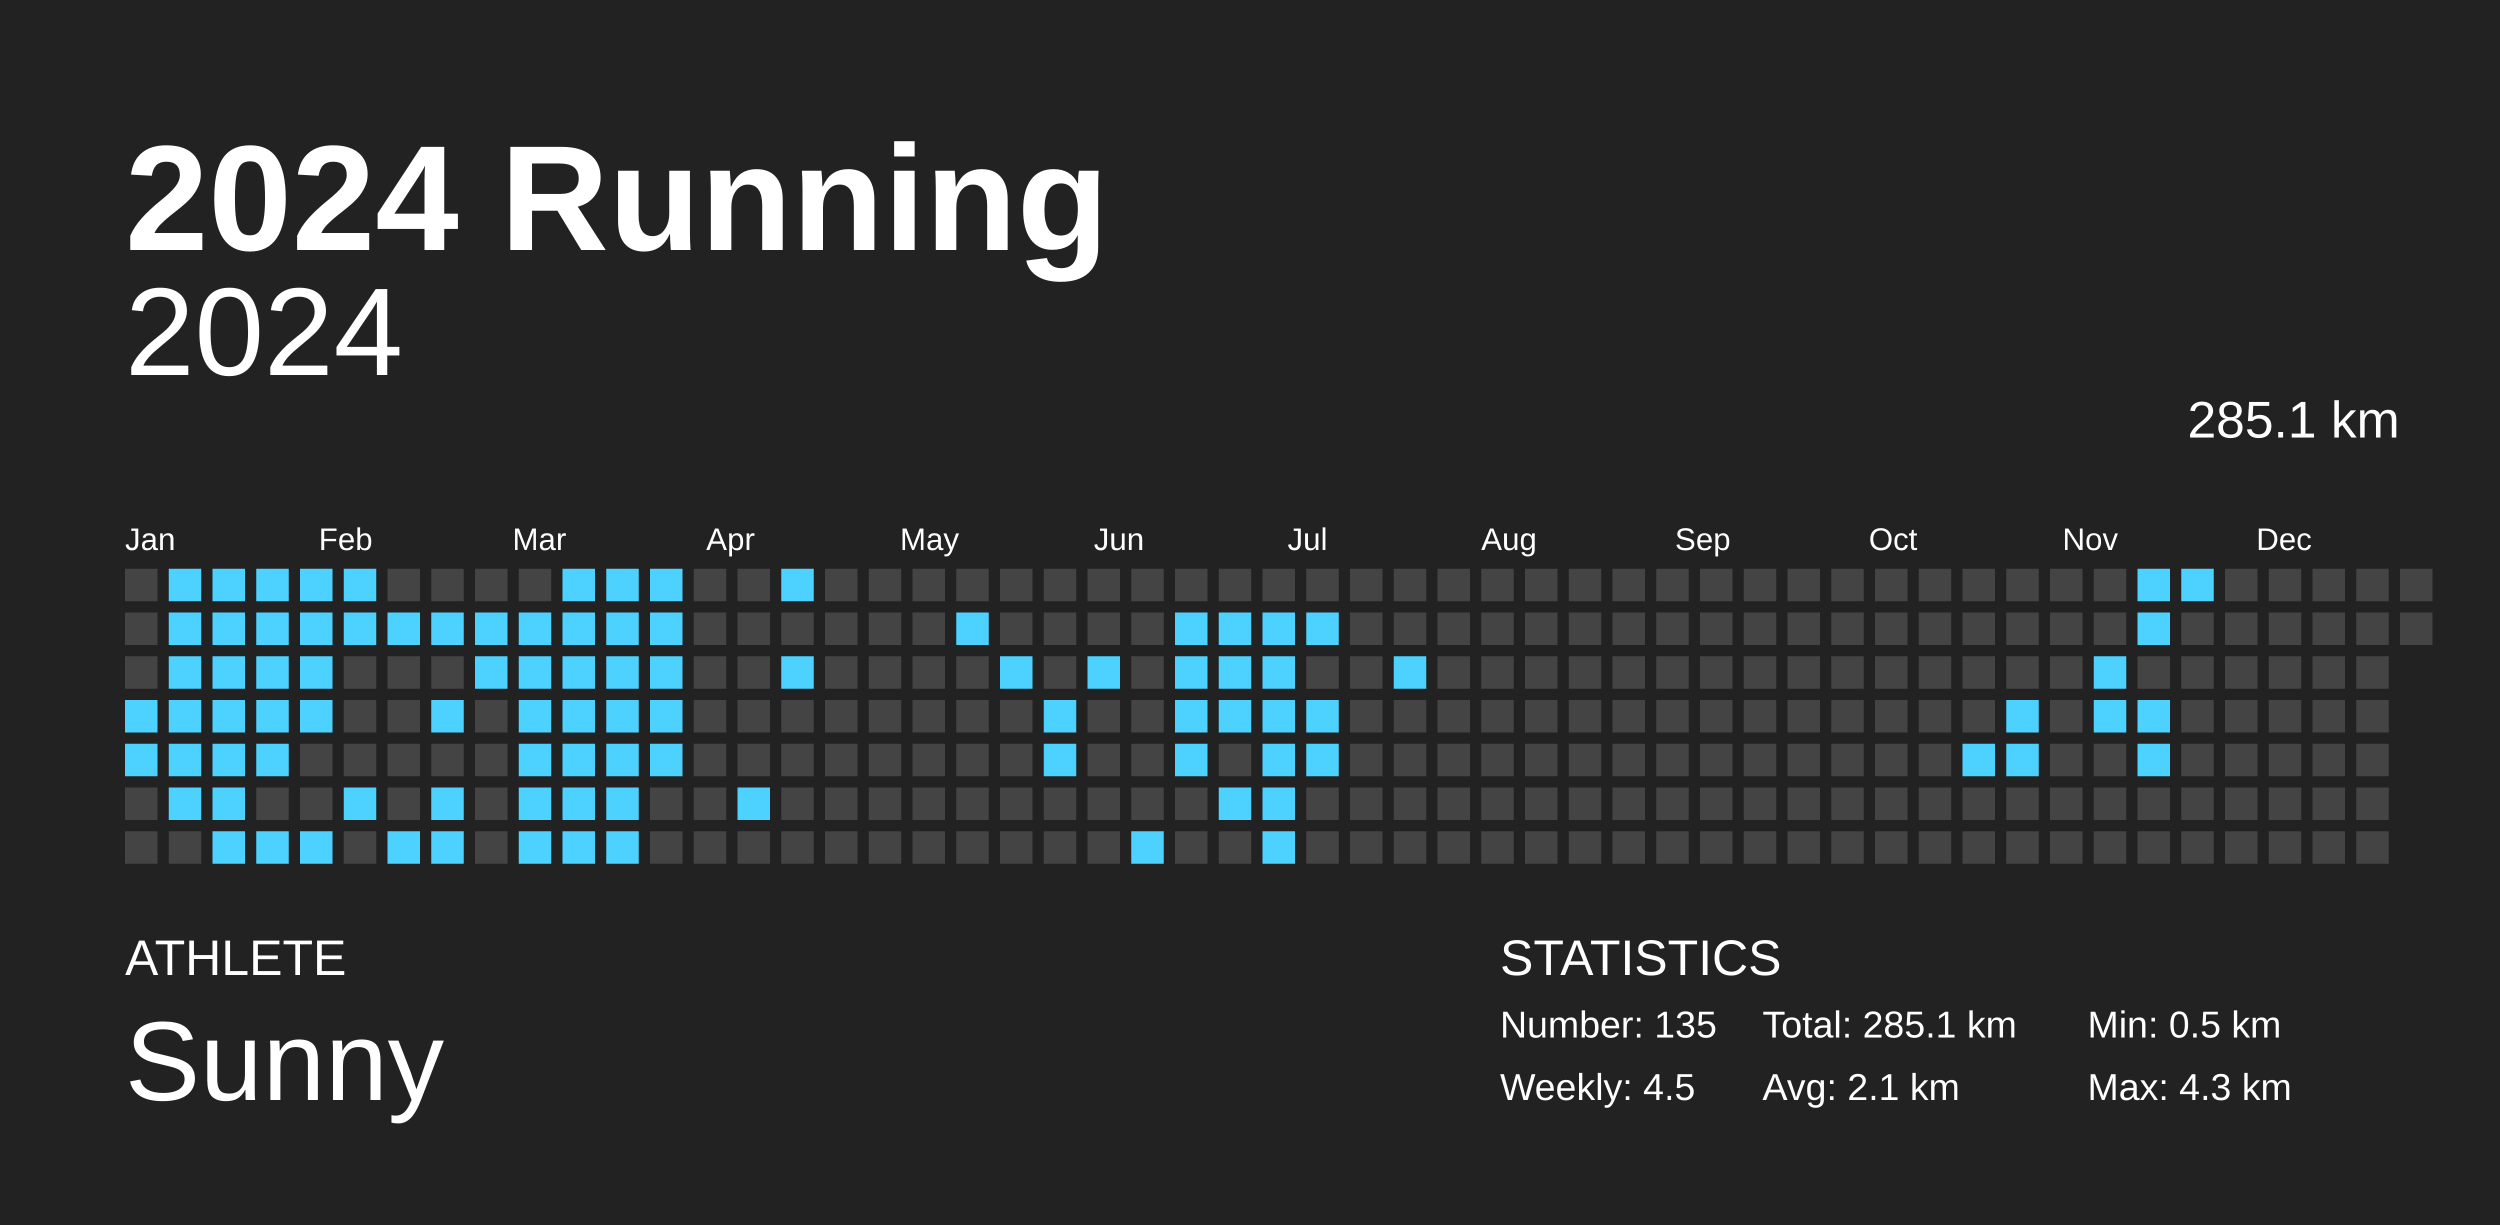
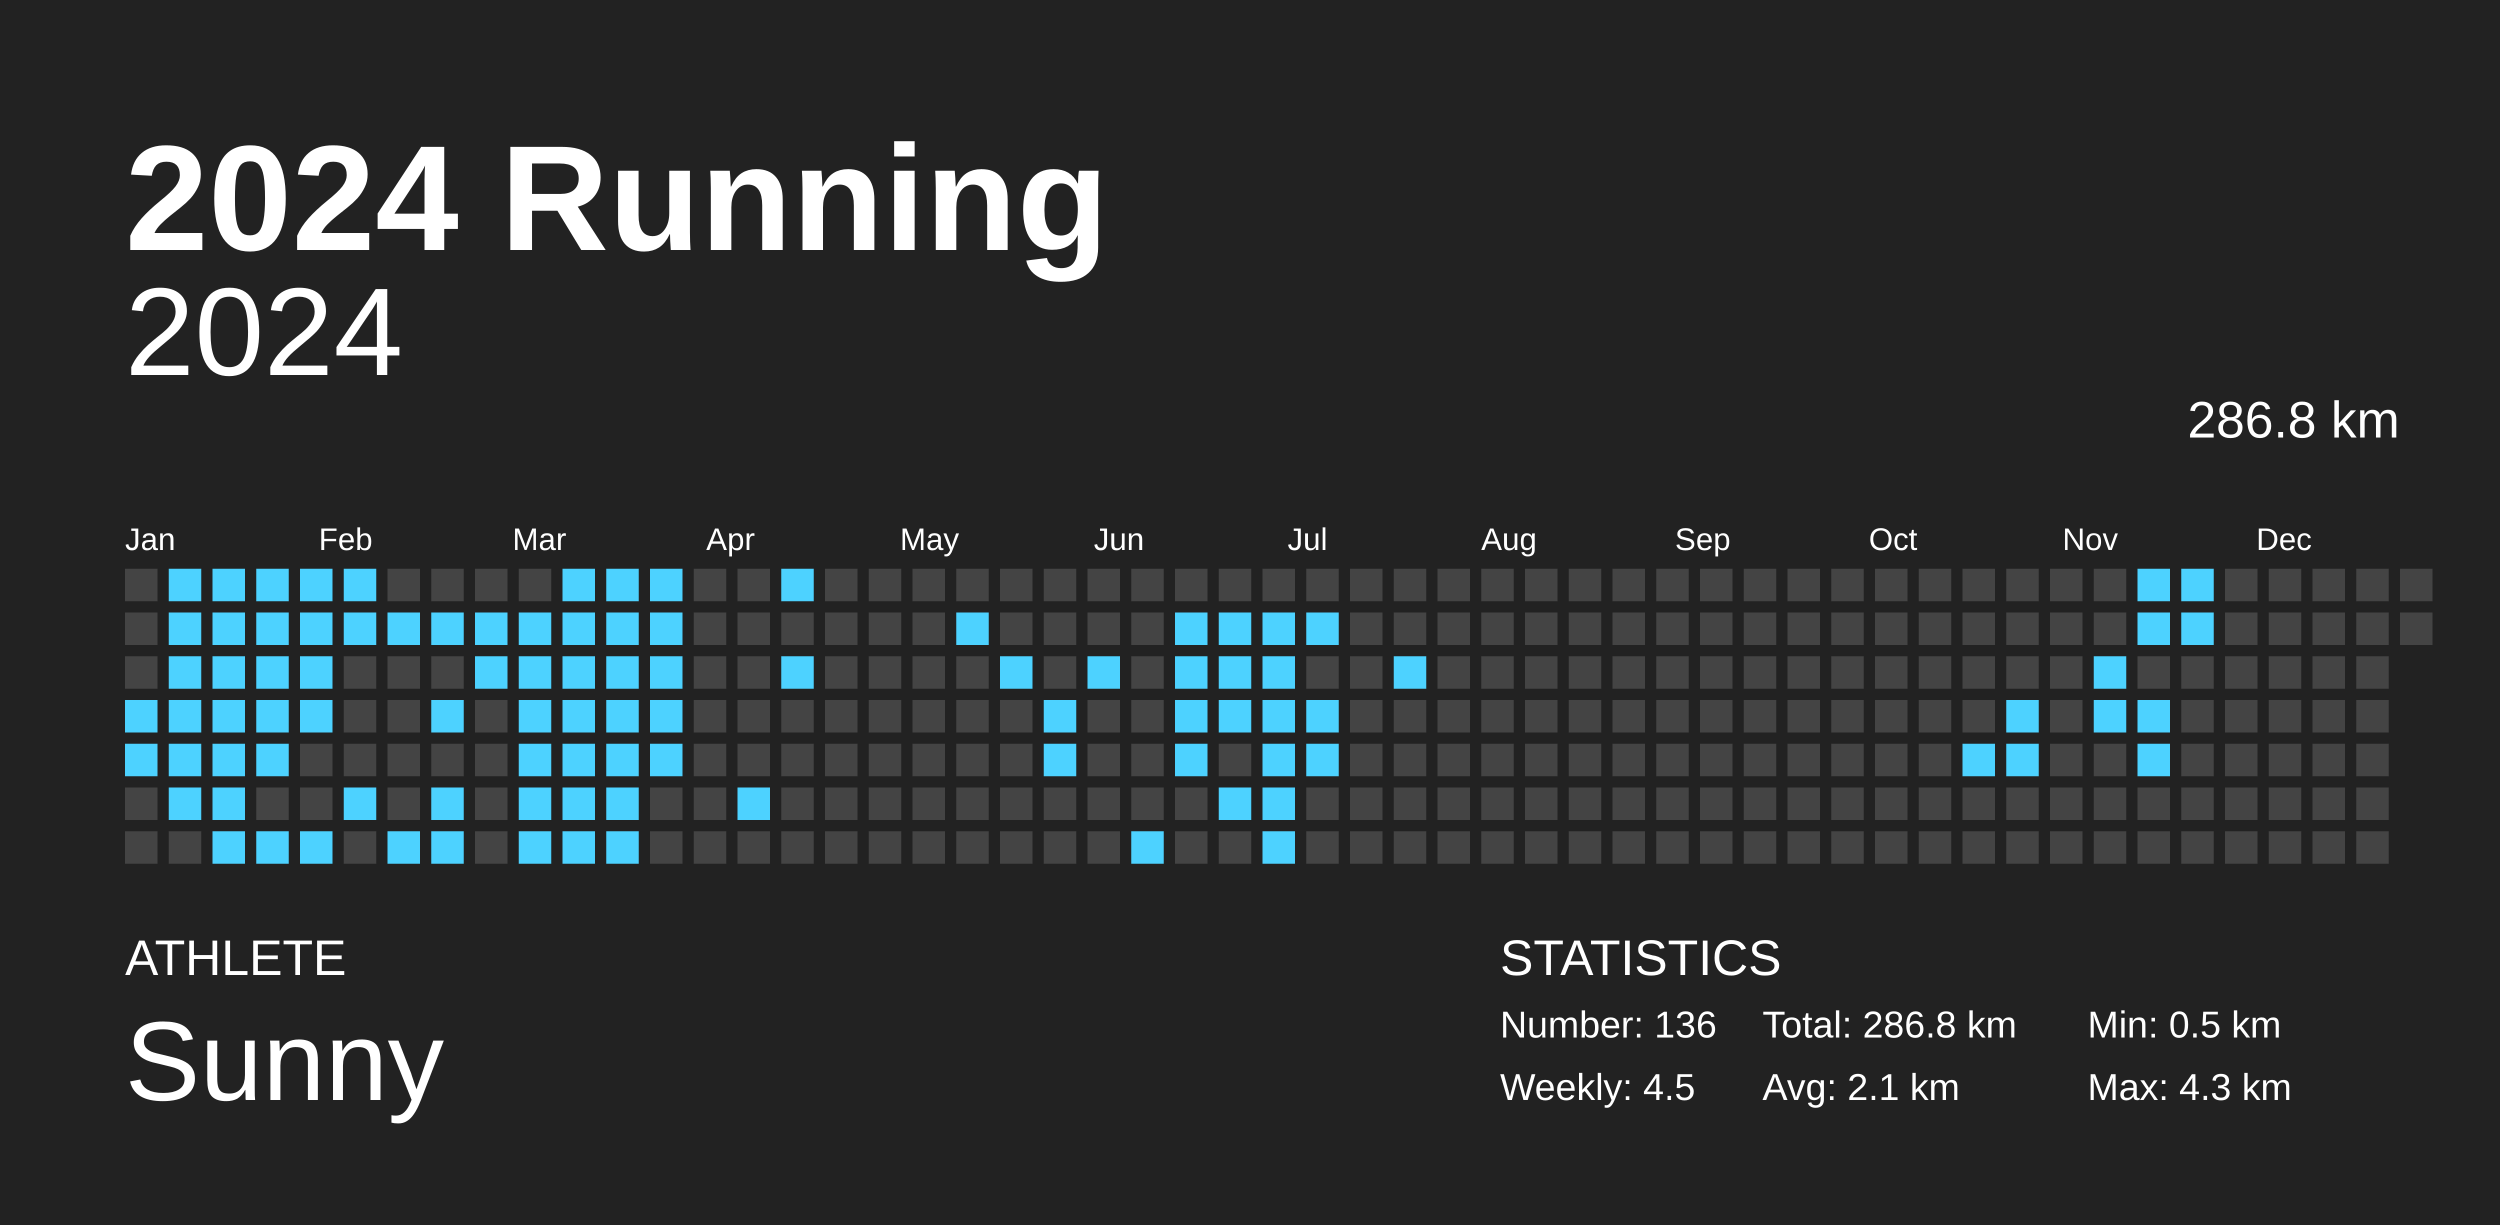
<svg xmlns="http://www.w3.org/2000/svg" baseProfile="full" height="98mm" version="1.1" viewBox="0,0,200,98" width="200mm">
  <defs />
  <rect fill="#222222" height="98" width="200" x="0" y="0" />
  <text fill="#FFFFFF" style="font-size:12px; font-family:Arial; font-weight:bold;" x="10" y="20">2024 Running</text>
  <text fill="#FFFFFF" style="font-size:4px; font-family:Arial" x="10" y="78">ATHLETE</text>
  <text fill="#FFFFFF" style="font-size:9px; font-family:Arial" x="10" y="88">Sunny</text>
  <text fill="#FFFFFF" style="font-size:4px; font-family:Arial" x="120" y="78">STATISTICS</text>
-   <text fill="#FFFFFF" style="font-size:3px; font-family:Arial" x="120" y="83">Number: 135</text>
+   <text fill="#FFFFFF" style="font-size:3px; font-family:Arial" x="120" y="83">Number: 136</text>
  <text fill="#FFFFFF" style="font-size:3px; font-family:Arial" x="120" y="88">Weekly: 4.5</text>
-   <text fill="#FFFFFF" style="font-size:3px; font-family:Arial" x="141" y="83">Total: 285.1 km</text>
+   <text fill="#FFFFFF" style="font-size:3px; font-family:Arial" x="141" y="83">Total: 286.8 km</text>
  <text fill="#FFFFFF" style="font-size:3px; font-family:Arial" x="141" y="88">Avg: 2.1 km</text>
  <text fill="#FFFFFF" style="font-size:3px; font-family:Arial" x="167" y="83">Min: 0.5 km</text>
  <text fill="#FFFFFF" style="font-size:3px; font-family:Arial" x="167" y="88">Max: 4.3 km</text>
  <text alignment-baseline="hanging" fill="#FFFFFF" style="font-size:10.0px; font-family:Arial;" x="10" y="30">2024</text>
-   <text alignment-baseline="hanging" fill="#FFFFFF" style="font-size:4.125px; font-family:Arial;" x="175" y="35">285.1 km</text>
+   <text alignment-baseline="hanging" fill="#FFFFFF" style="font-size:4.125px; font-family:Arial;" x="175" y="35">286.8 km</text>
  <text fill="#FFFFFF" style="font-size:2.5px; font-family:Arial" x="10.0" y="44">Jan</text>
  <text fill="#FFFFFF" style="font-size:2.5px; font-family:Arial" x="25.5" y="44">Feb</text>
  <text fill="#FFFFFF" style="font-size:2.5px; font-family:Arial" x="41.0" y="44">Mar</text>
  <text fill="#FFFFFF" style="font-size:2.5px; font-family:Arial" x="56.5" y="44">Apr</text>
  <text fill="#FFFFFF" style="font-size:2.5px; font-family:Arial" x="72.0" y="44">May</text>
  <text fill="#FFFFFF" style="font-size:2.5px; font-family:Arial" x="87.5" y="44">Jun</text>
  <text fill="#FFFFFF" style="font-size:2.5px; font-family:Arial" x="103.0" y="44">Jul</text>
  <text fill="#FFFFFF" style="font-size:2.5px; font-family:Arial" x="118.5" y="44">Aug</text>
  <text fill="#FFFFFF" style="font-size:2.5px; font-family:Arial" x="134.0" y="44">Sep</text>
  <text fill="#FFFFFF" style="font-size:2.5px; font-family:Arial" x="149.5" y="44">Oct</text>
  <text fill="#FFFFFF" style="font-size:2.5px; font-family:Arial" x="165.0" y="44">Nov</text>
  <text fill="#FFFFFF" style="font-size:2.5px; font-family:Arial" x="180.5" y="44">Dec</text>
  <rect fill="#444444" height="2.6" width="2.6" x="10.0" y="45.5" />
  <rect fill="#444444" height="2.6" width="2.6" x="10.0" y="49.0" />
  <rect fill="#444444" height="2.6" width="2.6" x="10.0" y="52.5" />
  <rect fill="#4dd2ff" height="2.6" width="2.6" x="10.0" y="56.0" />
  <rect fill="#4dd2ff" height="2.6" width="2.6" x="10.0" y="59.5" />
  <rect fill="#444444" height="2.6" width="2.6" x="10.0" y="63.0" />
  <rect fill="#444444" height="2.6" width="2.6" x="10.0" y="66.5" />
  <rect fill="#4dd2ff" height="2.6" width="2.6" x="13.5" y="45.5" />
  <rect fill="#4dd2ff" height="2.6" width="2.6" x="13.5" y="49.0" />
  <rect fill="#4dd2ff" height="2.6" width="2.6" x="13.5" y="52.5" />
  <rect fill="#4dd2ff" height="2.6" width="2.6" x="13.5" y="56.0" />
  <rect fill="#4dd2ff" height="2.6" width="2.6" x="13.5" y="59.5" />
  <rect fill="#4dd2ff" height="2.6" width="2.6" x="13.5" y="63.0" />
  <rect fill="#444444" height="2.6" width="2.6" x="13.5" y="66.5" />
  <rect fill="#4dd2ff" height="2.6" width="2.6" x="17.0" y="45.5" />
  <rect fill="#4dd2ff" height="2.6" width="2.6" x="17.0" y="49.0" />
  <rect fill="#4dd2ff" height="2.6" width="2.6" x="17.0" y="52.5" />
  <rect fill="#4dd2ff" height="2.6" width="2.6" x="17.0" y="56.0" />
  <rect fill="#4dd2ff" height="2.6" width="2.6" x="17.0" y="59.5" />
  <rect fill="#4dd2ff" height="2.6" width="2.6" x="17.0" y="63.0" />
  <rect fill="#4dd2ff" height="2.6" width="2.6" x="17.0" y="66.5" />
  <rect fill="#4dd2ff" height="2.6" width="2.6" x="20.5" y="45.5" />
  <rect fill="#4dd2ff" height="2.6" width="2.6" x="20.5" y="49.0" />
  <rect fill="#4dd2ff" height="2.6" width="2.6" x="20.5" y="52.5" />
  <rect fill="#4dd2ff" height="2.6" width="2.6" x="20.5" y="56.0" />
  <rect fill="#4dd2ff" height="2.6" width="2.6" x="20.5" y="59.5" />
  <rect fill="#444444" height="2.6" width="2.6" x="20.5" y="63.0" />
  <rect fill="#4dd2ff" height="2.6" width="2.6" x="20.5" y="66.5" />
  <rect fill="#4dd2ff" height="2.6" width="2.6" x="24.0" y="45.5" />
  <rect fill="#4dd2ff" height="2.6" width="2.6" x="24.0" y="49.0" />
  <rect fill="#4dd2ff" height="2.6" width="2.6" x="24.0" y="52.5" />
  <rect fill="#4dd2ff" height="2.6" width="2.6" x="24.0" y="56.0" />
  <rect fill="#444444" height="2.6" width="2.6" x="24.0" y="59.5" />
  <rect fill="#444444" height="2.6" width="2.6" x="24.0" y="63.0" />
  <rect fill="#4dd2ff" height="2.6" width="2.6" x="24.0" y="66.5" />
  <rect fill="#4dd2ff" height="2.6" width="2.6" x="27.5" y="45.5" />
  <rect fill="#4dd2ff" height="2.6" width="2.6" x="27.5" y="49.0" />
  <rect fill="#444444" height="2.6" width="2.6" x="27.5" y="52.5" />
  <rect fill="#444444" height="2.6" width="2.6" x="27.5" y="56.0" />
  <rect fill="#444444" height="2.6" width="2.6" x="27.5" y="59.5" />
  <rect fill="#4dd2ff" height="2.6" width="2.6" x="27.5" y="63.0" />
  <rect fill="#444444" height="2.6" width="2.6" x="27.5" y="66.5" />
  <rect fill="#444444" height="2.6" width="2.6" x="31.0" y="45.5" />
  <rect fill="#4dd2ff" height="2.6" width="2.6" x="31.0" y="49.0" />
  <rect fill="#444444" height="2.6" width="2.6" x="31.0" y="52.5" />
  <rect fill="#444444" height="2.6" width="2.6" x="31.0" y="56.0" />
  <rect fill="#444444" height="2.6" width="2.6" x="31.0" y="59.5" />
  <rect fill="#444444" height="2.6" width="2.6" x="31.0" y="63.0" />
  <rect fill="#4dd2ff" height="2.6" width="2.6" x="31.0" y="66.5" />
  <rect fill="#444444" height="2.6" width="2.6" x="34.5" y="45.5" />
  <rect fill="#4dd2ff" height="2.6" width="2.6" x="34.5" y="49.0" />
  <rect fill="#444444" height="2.6" width="2.6" x="34.5" y="52.5" />
  <rect fill="#4dd2ff" height="2.6" width="2.6" x="34.5" y="56.0" />
  <rect fill="#444444" height="2.6" width="2.6" x="34.5" y="59.5" />
  <rect fill="#4dd2ff" height="2.6" width="2.6" x="34.5" y="63.0" />
  <rect fill="#4dd2ff" height="2.6" width="2.6" x="34.5" y="66.5" />
  <rect fill="#444444" height="2.6" width="2.6" x="38.0" y="45.5" />
  <rect fill="#4dd2ff" height="2.6" width="2.6" x="38.0" y="49.0" />
  <rect fill="#4dd2ff" height="2.6" width="2.6" x="38.0" y="52.5" />
  <rect fill="#444444" height="2.6" width="2.6" x="38.0" y="56.0" />
  <rect fill="#444444" height="2.6" width="2.6" x="38.0" y="59.5" />
  <rect fill="#444444" height="2.6" width="2.6" x="38.0" y="63.0" />
  <rect fill="#444444" height="2.6" width="2.6" x="38.0" y="66.5" />
  <rect fill="#444444" height="2.6" width="2.6" x="41.5" y="45.5" />
  <rect fill="#4dd2ff" height="2.6" width="2.6" x="41.5" y="49.0" />
  <rect fill="#4dd2ff" height="2.6" width="2.6" x="41.5" y="52.5" />
  <rect fill="#4dd2ff" height="2.6" width="2.6" x="41.5" y="56.0" />
  <rect fill="#4dd2ff" height="2.6" width="2.6" x="41.5" y="59.5" />
  <rect fill="#4dd2ff" height="2.6" width="2.6" x="41.5" y="63.0" />
  <rect fill="#4dd2ff" height="2.6" width="2.6" x="41.5" y="66.5" />
  <rect fill="#4dd2ff" height="2.6" width="2.6" x="45.0" y="45.5" />
  <rect fill="#4dd2ff" height="2.6" width="2.6" x="45.0" y="49.0" />
  <rect fill="#4dd2ff" height="2.6" width="2.6" x="45.0" y="52.5" />
  <rect fill="#4dd2ff" height="2.6" width="2.6" x="45.0" y="56.0" />
  <rect fill="#4dd2ff" height="2.6" width="2.6" x="45.0" y="59.5" />
  <rect fill="#4dd2ff" height="2.6" width="2.6" x="45.0" y="63.0" />
  <rect fill="#4dd2ff" height="2.6" width="2.6" x="45.0" y="66.5" />
  <rect fill="#4dd2ff" height="2.6" width="2.6" x="48.5" y="45.5" />
  <rect fill="#4dd2ff" height="2.6" width="2.6" x="48.5" y="49.0" />
  <rect fill="#4dd2ff" height="2.6" width="2.6" x="48.5" y="52.5" />
  <rect fill="#4dd2ff" height="2.6" width="2.6" x="48.5" y="56.0" />
  <rect fill="#4dd2ff" height="2.6" width="2.6" x="48.5" y="59.5" />
  <rect fill="#4dd2ff" height="2.6" width="2.6" x="48.5" y="63.0" />
  <rect fill="#4dd2ff" height="2.6" width="2.6" x="48.5" y="66.5" />
  <rect fill="#4dd2ff" height="2.6" width="2.6" x="52.0" y="45.5" />
  <rect fill="#4dd2ff" height="2.6" width="2.6" x="52.0" y="49.0" />
  <rect fill="#4dd2ff" height="2.6" width="2.6" x="52.0" y="52.5" />
  <rect fill="#4dd2ff" height="2.6" width="2.6" x="52.0" y="56.0" />
  <rect fill="#4dd2ff" height="2.6" width="2.6" x="52.0" y="59.5" />
  <rect fill="#444444" height="2.6" width="2.6" x="52.0" y="63.0" />
  <rect fill="#444444" height="2.6" width="2.6" x="52.0" y="66.5" />
  <rect fill="#444444" height="2.6" width="2.6" x="55.5" y="45.5" />
  <rect fill="#444444" height="2.6" width="2.6" x="55.5" y="49.0" />
  <rect fill="#444444" height="2.6" width="2.6" x="55.5" y="52.5" />
  <rect fill="#444444" height="2.6" width="2.6" x="55.5" y="56.0" />
  <rect fill="#444444" height="2.6" width="2.6" x="55.5" y="59.5" />
  <rect fill="#444444" height="2.6" width="2.6" x="55.5" y="63.0" />
  <rect fill="#444444" height="2.6" width="2.6" x="55.5" y="66.5" />
  <rect fill="#444444" height="2.6" width="2.6" x="59.0" y="45.5" />
  <rect fill="#444444" height="2.6" width="2.6" x="59.0" y="49.0" />
  <rect fill="#444444" height="2.6" width="2.6" x="59.0" y="52.5" />
  <rect fill="#444444" height="2.6" width="2.6" x="59.0" y="56.0" />
  <rect fill="#444444" height="2.6" width="2.6" x="59.0" y="59.5" />
  <rect fill="#4dd2ff" height="2.6" width="2.6" x="59.0" y="63.0" />
  <rect fill="#444444" height="2.6" width="2.6" x="59.0" y="66.5" />
  <rect fill="#4dd2ff" height="2.6" width="2.6" x="62.5" y="45.5" />
  <rect fill="#444444" height="2.6" width="2.6" x="62.5" y="49.0" />
  <rect fill="#4dd2ff" height="2.6" width="2.6" x="62.5" y="52.5" />
  <rect fill="#444444" height="2.6" width="2.6" x="62.5" y="56.0" />
  <rect fill="#444444" height="2.6" width="2.6" x="62.5" y="59.5" />
  <rect fill="#444444" height="2.6" width="2.6" x="62.5" y="63.0" />
  <rect fill="#444444" height="2.6" width="2.6" x="62.5" y="66.5" />
  <rect fill="#444444" height="2.6" width="2.6" x="66.0" y="45.5" />
  <rect fill="#444444" height="2.6" width="2.6" x="66.0" y="49.0" />
  <rect fill="#444444" height="2.6" width="2.6" x="66.0" y="52.5" />
  <rect fill="#444444" height="2.6" width="2.6" x="66.0" y="56.0" />
  <rect fill="#444444" height="2.6" width="2.6" x="66.0" y="59.5" />
  <rect fill="#444444" height="2.6" width="2.6" x="66.0" y="63.0" />
  <rect fill="#444444" height="2.6" width="2.6" x="66.0" y="66.5" />
  <rect fill="#444444" height="2.6" width="2.6" x="69.5" y="45.5" />
  <rect fill="#444444" height="2.6" width="2.6" x="69.5" y="49.0" />
  <rect fill="#444444" height="2.6" width="2.6" x="69.5" y="52.5" />
  <rect fill="#444444" height="2.6" width="2.6" x="69.5" y="56.0" />
  <rect fill="#444444" height="2.6" width="2.6" x="69.5" y="59.5" />
  <rect fill="#444444" height="2.6" width="2.6" x="69.5" y="63.0" />
  <rect fill="#444444" height="2.6" width="2.6" x="69.5" y="66.5" />
  <rect fill="#444444" height="2.6" width="2.6" x="73.0" y="45.5" />
  <rect fill="#444444" height="2.6" width="2.6" x="73.0" y="49.0" />
  <rect fill="#444444" height="2.6" width="2.6" x="73.0" y="52.5" />
  <rect fill="#444444" height="2.6" width="2.6" x="73.0" y="56.0" />
  <rect fill="#444444" height="2.6" width="2.6" x="73.0" y="59.5" />
  <rect fill="#444444" height="2.6" width="2.6" x="73.0" y="63.0" />
  <rect fill="#444444" height="2.6" width="2.6" x="73.0" y="66.5" />
  <rect fill="#444444" height="2.6" width="2.6" x="76.5" y="45.5" />
  <rect fill="#4dd2ff" height="2.6" width="2.6" x="76.5" y="49.0" />
  <rect fill="#444444" height="2.6" width="2.6" x="76.5" y="52.5" />
  <rect fill="#444444" height="2.6" width="2.6" x="76.5" y="56.0" />
  <rect fill="#444444" height="2.6" width="2.6" x="76.5" y="59.5" />
  <rect fill="#444444" height="2.6" width="2.6" x="76.5" y="63.0" />
  <rect fill="#444444" height="2.6" width="2.6" x="76.5" y="66.5" />
  <rect fill="#444444" height="2.6" width="2.6" x="80.0" y="45.5" />
  <rect fill="#444444" height="2.6" width="2.6" x="80.0" y="49.0" />
  <rect fill="#4dd2ff" height="2.6" width="2.6" x="80.0" y="52.5" />
  <rect fill="#444444" height="2.6" width="2.6" x="80.0" y="56.0" />
  <rect fill="#444444" height="2.6" width="2.6" x="80.0" y="59.5" />
  <rect fill="#444444" height="2.6" width="2.6" x="80.0" y="63.0" />
  <rect fill="#444444" height="2.6" width="2.6" x="80.0" y="66.5" />
  <rect fill="#444444" height="2.6" width="2.6" x="83.5" y="45.5" />
  <rect fill="#444444" height="2.6" width="2.6" x="83.5" y="49.0" />
  <rect fill="#444444" height="2.6" width="2.6" x="83.5" y="52.5" />
  <rect fill="#4dd2ff" height="2.6" width="2.6" x="83.5" y="56.0" />
  <rect fill="#4dd2ff" height="2.6" width="2.6" x="83.5" y="59.5" />
  <rect fill="#444444" height="2.6" width="2.6" x="83.5" y="63.0" />
  <rect fill="#444444" height="2.6" width="2.6" x="83.5" y="66.5" />
  <rect fill="#444444" height="2.6" width="2.6" x="87.0" y="45.5" />
  <rect fill="#444444" height="2.6" width="2.6" x="87.0" y="49.0" />
  <rect fill="#4dd2ff" height="2.6" width="2.6" x="87.0" y="52.5" />
  <rect fill="#444444" height="2.6" width="2.6" x="87.0" y="56.0" />
  <rect fill="#444444" height="2.6" width="2.6" x="87.0" y="59.5" />
  <rect fill="#444444" height="2.6" width="2.6" x="87.0" y="63.0" />
  <rect fill="#444444" height="2.6" width="2.6" x="87.0" y="66.5" />
  <rect fill="#444444" height="2.6" width="2.6" x="90.5" y="45.5" />
  <rect fill="#444444" height="2.6" width="2.6" x="90.5" y="49.0" />
  <rect fill="#444444" height="2.6" width="2.6" x="90.5" y="52.5" />
  <rect fill="#444444" height="2.6" width="2.6" x="90.5" y="56.0" />
  <rect fill="#444444" height="2.6" width="2.6" x="90.5" y="59.5" />
  <rect fill="#444444" height="2.6" width="2.6" x="90.5" y="63.0" />
  <rect fill="#4dd2ff" height="2.6" width="2.6" x="90.5" y="66.5" />
  <rect fill="#444444" height="2.6" width="2.6" x="94.0" y="45.5" />
  <rect fill="#4dd2ff" height="2.6" width="2.6" x="94.0" y="49.0" />
  <rect fill="#4dd2ff" height="2.6" width="2.6" x="94.0" y="52.5" />
  <rect fill="#4dd2ff" height="2.6" width="2.6" x="94.0" y="56.0" />
  <rect fill="#4dd2ff" height="2.6" width="2.6" x="94.0" y="59.5" />
  <rect fill="#444444" height="2.6" width="2.6" x="94.0" y="63.0" />
  <rect fill="#444444" height="2.6" width="2.6" x="94.0" y="66.5" />
  <rect fill="#444444" height="2.6" width="2.6" x="97.5" y="45.5" />
  <rect fill="#4dd2ff" height="2.6" width="2.6" x="97.5" y="49.0" />
  <rect fill="#4dd2ff" height="2.6" width="2.6" x="97.5" y="52.5" />
  <rect fill="#4dd2ff" height="2.6" width="2.6" x="97.5" y="56.0" />
  <rect fill="#444444" height="2.6" width="2.6" x="97.5" y="59.5" />
  <rect fill="#4dd2ff" height="2.6" width="2.6" x="97.5" y="63.0" />
  <rect fill="#444444" height="2.6" width="2.6" x="97.5" y="66.5" />
  <rect fill="#444444" height="2.6" width="2.6" x="101.0" y="45.5" />
  <rect fill="#4dd2ff" height="2.6" width="2.6" x="101.0" y="49.0" />
  <rect fill="#4dd2ff" height="2.6" width="2.6" x="101.0" y="52.5" />
  <rect fill="#4dd2ff" height="2.6" width="2.6" x="101.0" y="56.0" />
  <rect fill="#4dd2ff" height="2.6" width="2.6" x="101.0" y="59.5" />
  <rect fill="#4dd2ff" height="2.6" width="2.6" x="101.0" y="63.0" />
  <rect fill="#4dd2ff" height="2.6" width="2.6" x="101.0" y="66.5" />
  <rect fill="#444444" height="2.6" width="2.6" x="104.5" y="45.5" />
  <rect fill="#4dd2ff" height="2.6" width="2.6" x="104.5" y="49.0" />
  <rect fill="#444444" height="2.6" width="2.6" x="104.5" y="52.5" />
  <rect fill="#4dd2ff" height="2.6" width="2.6" x="104.5" y="56.0" />
  <rect fill="#4dd2ff" height="2.6" width="2.6" x="104.5" y="59.5" />
  <rect fill="#444444" height="2.6" width="2.6" x="104.5" y="63.0" />
  <rect fill="#444444" height="2.6" width="2.6" x="104.5" y="66.5" />
  <rect fill="#444444" height="2.6" width="2.6" x="108.0" y="45.5" />
  <rect fill="#444444" height="2.6" width="2.6" x="108.0" y="49.0" />
  <rect fill="#444444" height="2.6" width="2.6" x="108.0" y="52.5" />
  <rect fill="#444444" height="2.6" width="2.6" x="108.0" y="56.0" />
  <rect fill="#444444" height="2.6" width="2.6" x="108.0" y="59.5" />
  <rect fill="#444444" height="2.6" width="2.6" x="108.0" y="63.0" />
  <rect fill="#444444" height="2.6" width="2.6" x="108.0" y="66.5" />
  <rect fill="#444444" height="2.6" width="2.6" x="111.5" y="45.5" />
  <rect fill="#444444" height="2.6" width="2.6" x="111.5" y="49.0" />
  <rect fill="#4dd2ff" height="2.6" width="2.6" x="111.5" y="52.5" />
  <rect fill="#444444" height="2.6" width="2.6" x="111.5" y="56.0" />
  <rect fill="#444444" height="2.6" width="2.6" x="111.5" y="59.5" />
  <rect fill="#444444" height="2.6" width="2.6" x="111.5" y="63.0" />
  <rect fill="#444444" height="2.6" width="2.6" x="111.5" y="66.5" />
  <rect fill="#444444" height="2.6" width="2.6" x="115.0" y="45.5" />
  <rect fill="#444444" height="2.6" width="2.6" x="115.0" y="49.0" />
  <rect fill="#444444" height="2.6" width="2.6" x="115.0" y="52.5" />
  <rect fill="#444444" height="2.6" width="2.6" x="115.0" y="56.0" />
  <rect fill="#444444" height="2.6" width="2.6" x="115.0" y="59.5" />
  <rect fill="#444444" height="2.6" width="2.6" x="115.0" y="63.0" />
  <rect fill="#444444" height="2.6" width="2.6" x="115.0" y="66.5" />
  <rect fill="#444444" height="2.6" width="2.6" x="118.5" y="45.5" />
  <rect fill="#444444" height="2.6" width="2.6" x="118.5" y="49.0" />
  <rect fill="#444444" height="2.6" width="2.6" x="118.5" y="52.5" />
  <rect fill="#444444" height="2.6" width="2.6" x="118.5" y="56.0" />
  <rect fill="#444444" height="2.6" width="2.6" x="118.5" y="59.5" />
  <rect fill="#444444" height="2.6" width="2.6" x="118.5" y="63.0" />
  <rect fill="#444444" height="2.6" width="2.6" x="118.5" y="66.5" />
  <rect fill="#444444" height="2.6" width="2.6" x="122.0" y="45.5" />
  <rect fill="#444444" height="2.6" width="2.6" x="122.0" y="49.0" />
  <rect fill="#444444" height="2.6" width="2.6" x="122.0" y="52.5" />
  <rect fill="#444444" height="2.6" width="2.6" x="122.0" y="56.0" />
  <rect fill="#444444" height="2.6" width="2.6" x="122.0" y="59.5" />
  <rect fill="#444444" height="2.6" width="2.6" x="122.0" y="63.0" />
  <rect fill="#444444" height="2.6" width="2.6" x="122.0" y="66.5" />
  <rect fill="#444444" height="2.6" width="2.6" x="125.5" y="45.5" />
  <rect fill="#444444" height="2.6" width="2.6" x="125.5" y="49.0" />
  <rect fill="#444444" height="2.6" width="2.6" x="125.5" y="52.5" />
  <rect fill="#444444" height="2.6" width="2.6" x="125.5" y="56.0" />
  <rect fill="#444444" height="2.6" width="2.6" x="125.5" y="59.5" />
  <rect fill="#444444" height="2.6" width="2.6" x="125.5" y="63.0" />
  <rect fill="#444444" height="2.6" width="2.6" x="125.5" y="66.5" />
  <rect fill="#444444" height="2.6" width="2.6" x="129.0" y="45.5" />
  <rect fill="#444444" height="2.6" width="2.6" x="129.0" y="49.0" />
  <rect fill="#444444" height="2.6" width="2.6" x="129.0" y="52.5" />
  <rect fill="#444444" height="2.6" width="2.6" x="129.0" y="56.0" />
  <rect fill="#444444" height="2.6" width="2.6" x="129.0" y="59.5" />
  <rect fill="#444444" height="2.6" width="2.6" x="129.0" y="63.0" />
  <rect fill="#444444" height="2.6" width="2.6" x="129.0" y="66.5" />
  <rect fill="#444444" height="2.6" width="2.6" x="132.5" y="45.5" />
  <rect fill="#444444" height="2.6" width="2.6" x="132.5" y="49.0" />
  <rect fill="#444444" height="2.6" width="2.6" x="132.5" y="52.5" />
  <rect fill="#444444" height="2.6" width="2.6" x="132.5" y="56.0" />
  <rect fill="#444444" height="2.6" width="2.6" x="132.5" y="59.5" />
  <rect fill="#444444" height="2.6" width="2.6" x="132.5" y="63.0" />
  <rect fill="#444444" height="2.6" width="2.6" x="132.5" y="66.5" />
  <rect fill="#444444" height="2.6" width="2.6" x="136.0" y="45.5" />
  <rect fill="#444444" height="2.6" width="2.6" x="136.0" y="49.0" />
  <rect fill="#444444" height="2.6" width="2.6" x="136.0" y="52.5" />
  <rect fill="#444444" height="2.6" width="2.6" x="136.0" y="56.0" />
  <rect fill="#444444" height="2.6" width="2.6" x="136.0" y="59.5" />
  <rect fill="#444444" height="2.6" width="2.6" x="136.0" y="63.0" />
  <rect fill="#444444" height="2.6" width="2.6" x="136.0" y="66.5" />
  <rect fill="#444444" height="2.6" width="2.6" x="139.5" y="45.5" />
  <rect fill="#444444" height="2.6" width="2.6" x="139.5" y="49.0" />
  <rect fill="#444444" height="2.6" width="2.6" x="139.5" y="52.5" />
  <rect fill="#444444" height="2.6" width="2.6" x="139.5" y="56.0" />
  <rect fill="#444444" height="2.6" width="2.6" x="139.5" y="59.5" />
  <rect fill="#444444" height="2.6" width="2.6" x="139.5" y="63.0" />
  <rect fill="#444444" height="2.6" width="2.6" x="139.5" y="66.5" />
  <rect fill="#444444" height="2.6" width="2.6" x="143.0" y="45.5" />
  <rect fill="#444444" height="2.6" width="2.6" x="143.0" y="49.0" />
  <rect fill="#444444" height="2.6" width="2.6" x="143.0" y="52.5" />
  <rect fill="#444444" height="2.6" width="2.6" x="143.0" y="56.0" />
  <rect fill="#444444" height="2.6" width="2.6" x="143.0" y="59.5" />
  <rect fill="#444444" height="2.6" width="2.6" x="143.0" y="63.0" />
  <rect fill="#444444" height="2.6" width="2.6" x="143.0" y="66.5" />
  <rect fill="#444444" height="2.6" width="2.6" x="146.5" y="45.5" />
  <rect fill="#444444" height="2.6" width="2.6" x="146.5" y="49.0" />
  <rect fill="#444444" height="2.6" width="2.6" x="146.5" y="52.5" />
  <rect fill="#444444" height="2.6" width="2.6" x="146.5" y="56.0" />
  <rect fill="#444444" height="2.6" width="2.6" x="146.5" y="59.5" />
  <rect fill="#444444" height="2.6" width="2.6" x="146.5" y="63.0" />
  <rect fill="#444444" height="2.6" width="2.6" x="146.5" y="66.5" />
  <rect fill="#444444" height="2.6" width="2.6" x="150.0" y="45.5" />
  <rect fill="#444444" height="2.6" width="2.6" x="150.0" y="49.0" />
  <rect fill="#444444" height="2.6" width="2.6" x="150.0" y="52.5" />
  <rect fill="#444444" height="2.6" width="2.6" x="150.0" y="56.0" />
  <rect fill="#444444" height="2.6" width="2.6" x="150.0" y="59.5" />
  <rect fill="#444444" height="2.6" width="2.6" x="150.0" y="63.0" />
  <rect fill="#444444" height="2.6" width="2.6" x="150.0" y="66.5" />
  <rect fill="#444444" height="2.6" width="2.6" x="153.5" y="45.5" />
  <rect fill="#444444" height="2.6" width="2.6" x="153.5" y="49.0" />
  <rect fill="#444444" height="2.6" width="2.6" x="153.5" y="52.5" />
  <rect fill="#444444" height="2.6" width="2.6" x="153.5" y="56.0" />
  <rect fill="#444444" height="2.6" width="2.6" x="153.5" y="59.5" />
  <rect fill="#444444" height="2.6" width="2.6" x="153.5" y="63.0" />
  <rect fill="#444444" height="2.6" width="2.6" x="153.5" y="66.5" />
  <rect fill="#444444" height="2.6" width="2.6" x="157.0" y="45.5" />
  <rect fill="#444444" height="2.6" width="2.6" x="157.0" y="49.0" />
  <rect fill="#444444" height="2.6" width="2.6" x="157.0" y="52.5" />
  <rect fill="#444444" height="2.6" width="2.6" x="157.0" y="56.0" />
  <rect fill="#4dd2ff" height="2.6" width="2.6" x="157.0" y="59.5" />
  <rect fill="#444444" height="2.6" width="2.6" x="157.0" y="63.0" />
  <rect fill="#444444" height="2.6" width="2.6" x="157.0" y="66.5" />
  <rect fill="#444444" height="2.6" width="2.6" x="160.5" y="45.5" />
  <rect fill="#444444" height="2.6" width="2.6" x="160.5" y="49.0" />
  <rect fill="#444444" height="2.6" width="2.6" x="160.5" y="52.5" />
  <rect fill="#4dd2ff" height="2.6" width="2.6" x="160.5" y="56.0" />
  <rect fill="#4dd2ff" height="2.6" width="2.6" x="160.5" y="59.5" />
  <rect fill="#444444" height="2.6" width="2.6" x="160.5" y="63.0" />
  <rect fill="#444444" height="2.6" width="2.6" x="160.5" y="66.5" />
  <rect fill="#444444" height="2.6" width="2.6" x="164.0" y="45.5" />
  <rect fill="#444444" height="2.6" width="2.6" x="164.0" y="49.0" />
  <rect fill="#444444" height="2.6" width="2.6" x="164.0" y="52.5" />
  <rect fill="#444444" height="2.6" width="2.6" x="164.0" y="56.0" />
  <rect fill="#444444" height="2.6" width="2.6" x="164.0" y="59.5" />
  <rect fill="#444444" height="2.6" width="2.6" x="164.0" y="63.0" />
  <rect fill="#444444" height="2.6" width="2.6" x="164.0" y="66.5" />
  <rect fill="#444444" height="2.6" width="2.6" x="167.5" y="45.5" />
  <rect fill="#444444" height="2.6" width="2.6" x="167.5" y="49.0" />
  <rect fill="#4dd2ff" height="2.6" width="2.6" x="167.5" y="52.5" />
  <rect fill="#4dd2ff" height="2.6" width="2.6" x="167.5" y="56.0" />
  <rect fill="#444444" height="2.6" width="2.6" x="167.5" y="59.5" />
  <rect fill="#444444" height="2.6" width="2.6" x="167.5" y="63.0" />
  <rect fill="#444444" height="2.6" width="2.6" x="167.5" y="66.5" />
  <rect fill="#4dd2ff" height="2.6" width="2.6" x="171.0" y="45.5" />
  <rect fill="#4dd2ff" height="2.6" width="2.6" x="171.0" y="49.0" />
  <rect fill="#444444" height="2.6" width="2.6" x="171.0" y="52.5" />
  <rect fill="#4dd2ff" height="2.6" width="2.6" x="171.0" y="56.0" />
  <rect fill="#4dd2ff" height="2.6" width="2.6" x="171.0" y="59.5" />
  <rect fill="#444444" height="2.6" width="2.6" x="171.0" y="63.0" />
  <rect fill="#444444" height="2.6" width="2.6" x="171.0" y="66.5" />
  <rect fill="#4dd2ff" height="2.6" width="2.6" x="174.5" y="45.5" />
-   <rect fill="#444444" height="2.6" width="2.6" x="174.5" y="49.0" />
+   <rect fill="#4dd2ff" height="2.6" width="2.6" x="174.5" y="49.0" />
  <rect fill="#444444" height="2.6" width="2.6" x="174.5" y="52.5" />
  <rect fill="#444444" height="2.6" width="2.6" x="174.5" y="56.0" />
  <rect fill="#444444" height="2.6" width="2.6" x="174.5" y="59.5" />
  <rect fill="#444444" height="2.6" width="2.6" x="174.5" y="63.0" />
  <rect fill="#444444" height="2.6" width="2.6" x="174.5" y="66.5" />
  <rect fill="#444444" height="2.6" width="2.6" x="178.0" y="45.5" />
  <rect fill="#444444" height="2.6" width="2.6" x="178.0" y="49.0" />
  <rect fill="#444444" height="2.6" width="2.6" x="178.0" y="52.5" />
  <rect fill="#444444" height="2.6" width="2.6" x="178.0" y="56.0" />
  <rect fill="#444444" height="2.6" width="2.6" x="178.0" y="59.5" />
  <rect fill="#444444" height="2.6" width="2.6" x="178.0" y="63.0" />
  <rect fill="#444444" height="2.6" width="2.6" x="178.0" y="66.5" />
  <rect fill="#444444" height="2.6" width="2.6" x="181.5" y="45.5" />
  <rect fill="#444444" height="2.6" width="2.6" x="181.5" y="49.0" />
  <rect fill="#444444" height="2.6" width="2.6" x="181.5" y="52.5" />
  <rect fill="#444444" height="2.6" width="2.6" x="181.5" y="56.0" />
  <rect fill="#444444" height="2.6" width="2.6" x="181.5" y="59.5" />
  <rect fill="#444444" height="2.6" width="2.6" x="181.5" y="63.0" />
  <rect fill="#444444" height="2.6" width="2.6" x="181.5" y="66.5" />
  <rect fill="#444444" height="2.6" width="2.6" x="185.0" y="45.5" />
  <rect fill="#444444" height="2.6" width="2.6" x="185.0" y="49.0" />
  <rect fill="#444444" height="2.6" width="2.6" x="185.0" y="52.5" />
  <rect fill="#444444" height="2.6" width="2.6" x="185.0" y="56.0" />
  <rect fill="#444444" height="2.6" width="2.6" x="185.0" y="59.5" />
  <rect fill="#444444" height="2.6" width="2.6" x="185.0" y="63.0" />
  <rect fill="#444444" height="2.6" width="2.6" x="185.0" y="66.5" />
  <rect fill="#444444" height="2.6" width="2.6" x="188.5" y="45.5" />
  <rect fill="#444444" height="2.6" width="2.6" x="188.5" y="49.0" />
  <rect fill="#444444" height="2.6" width="2.6" x="188.5" y="52.5" />
  <rect fill="#444444" height="2.6" width="2.6" x="188.5" y="56.0" />
  <rect fill="#444444" height="2.6" width="2.6" x="188.5" y="59.5" />
  <rect fill="#444444" height="2.6" width="2.6" x="188.5" y="63.0" />
  <rect fill="#444444" height="2.6" width="2.6" x="188.5" y="66.5" />
  <rect fill="#444444" height="2.6" width="2.6" x="192.0" y="45.5" />
  <rect fill="#444444" height="2.6" width="2.6" x="192.0" y="49.0" />
</svg>
